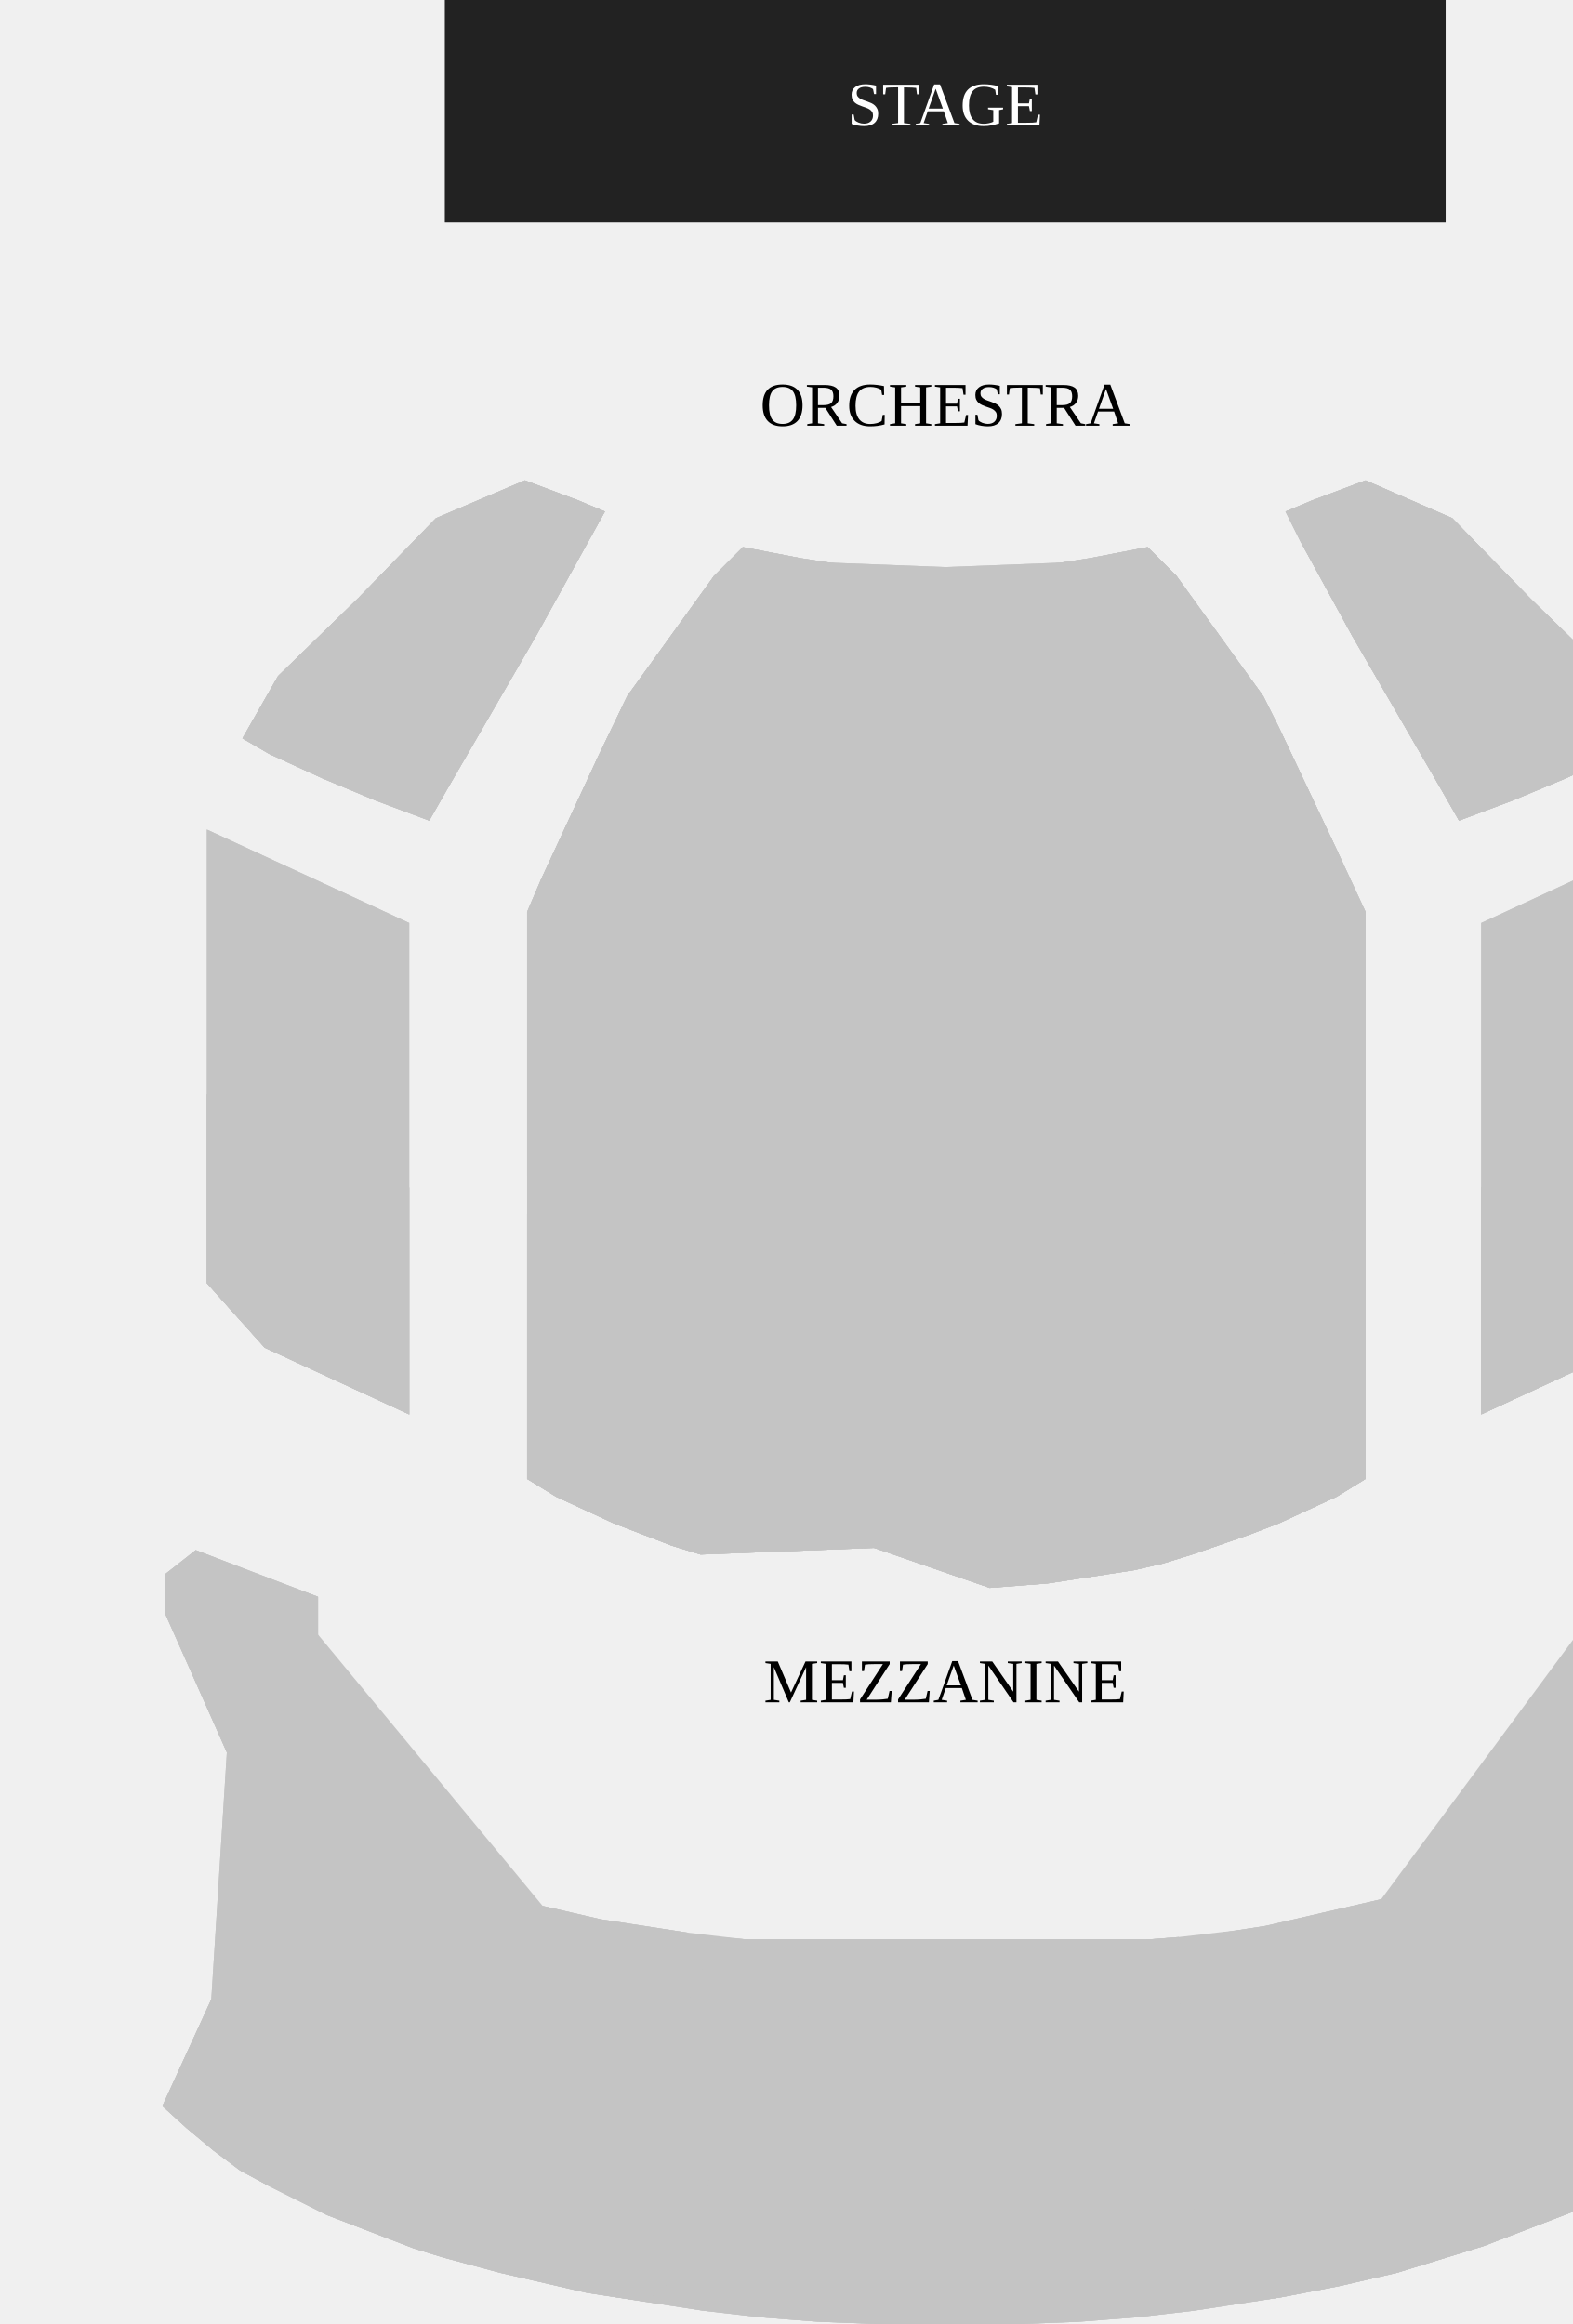
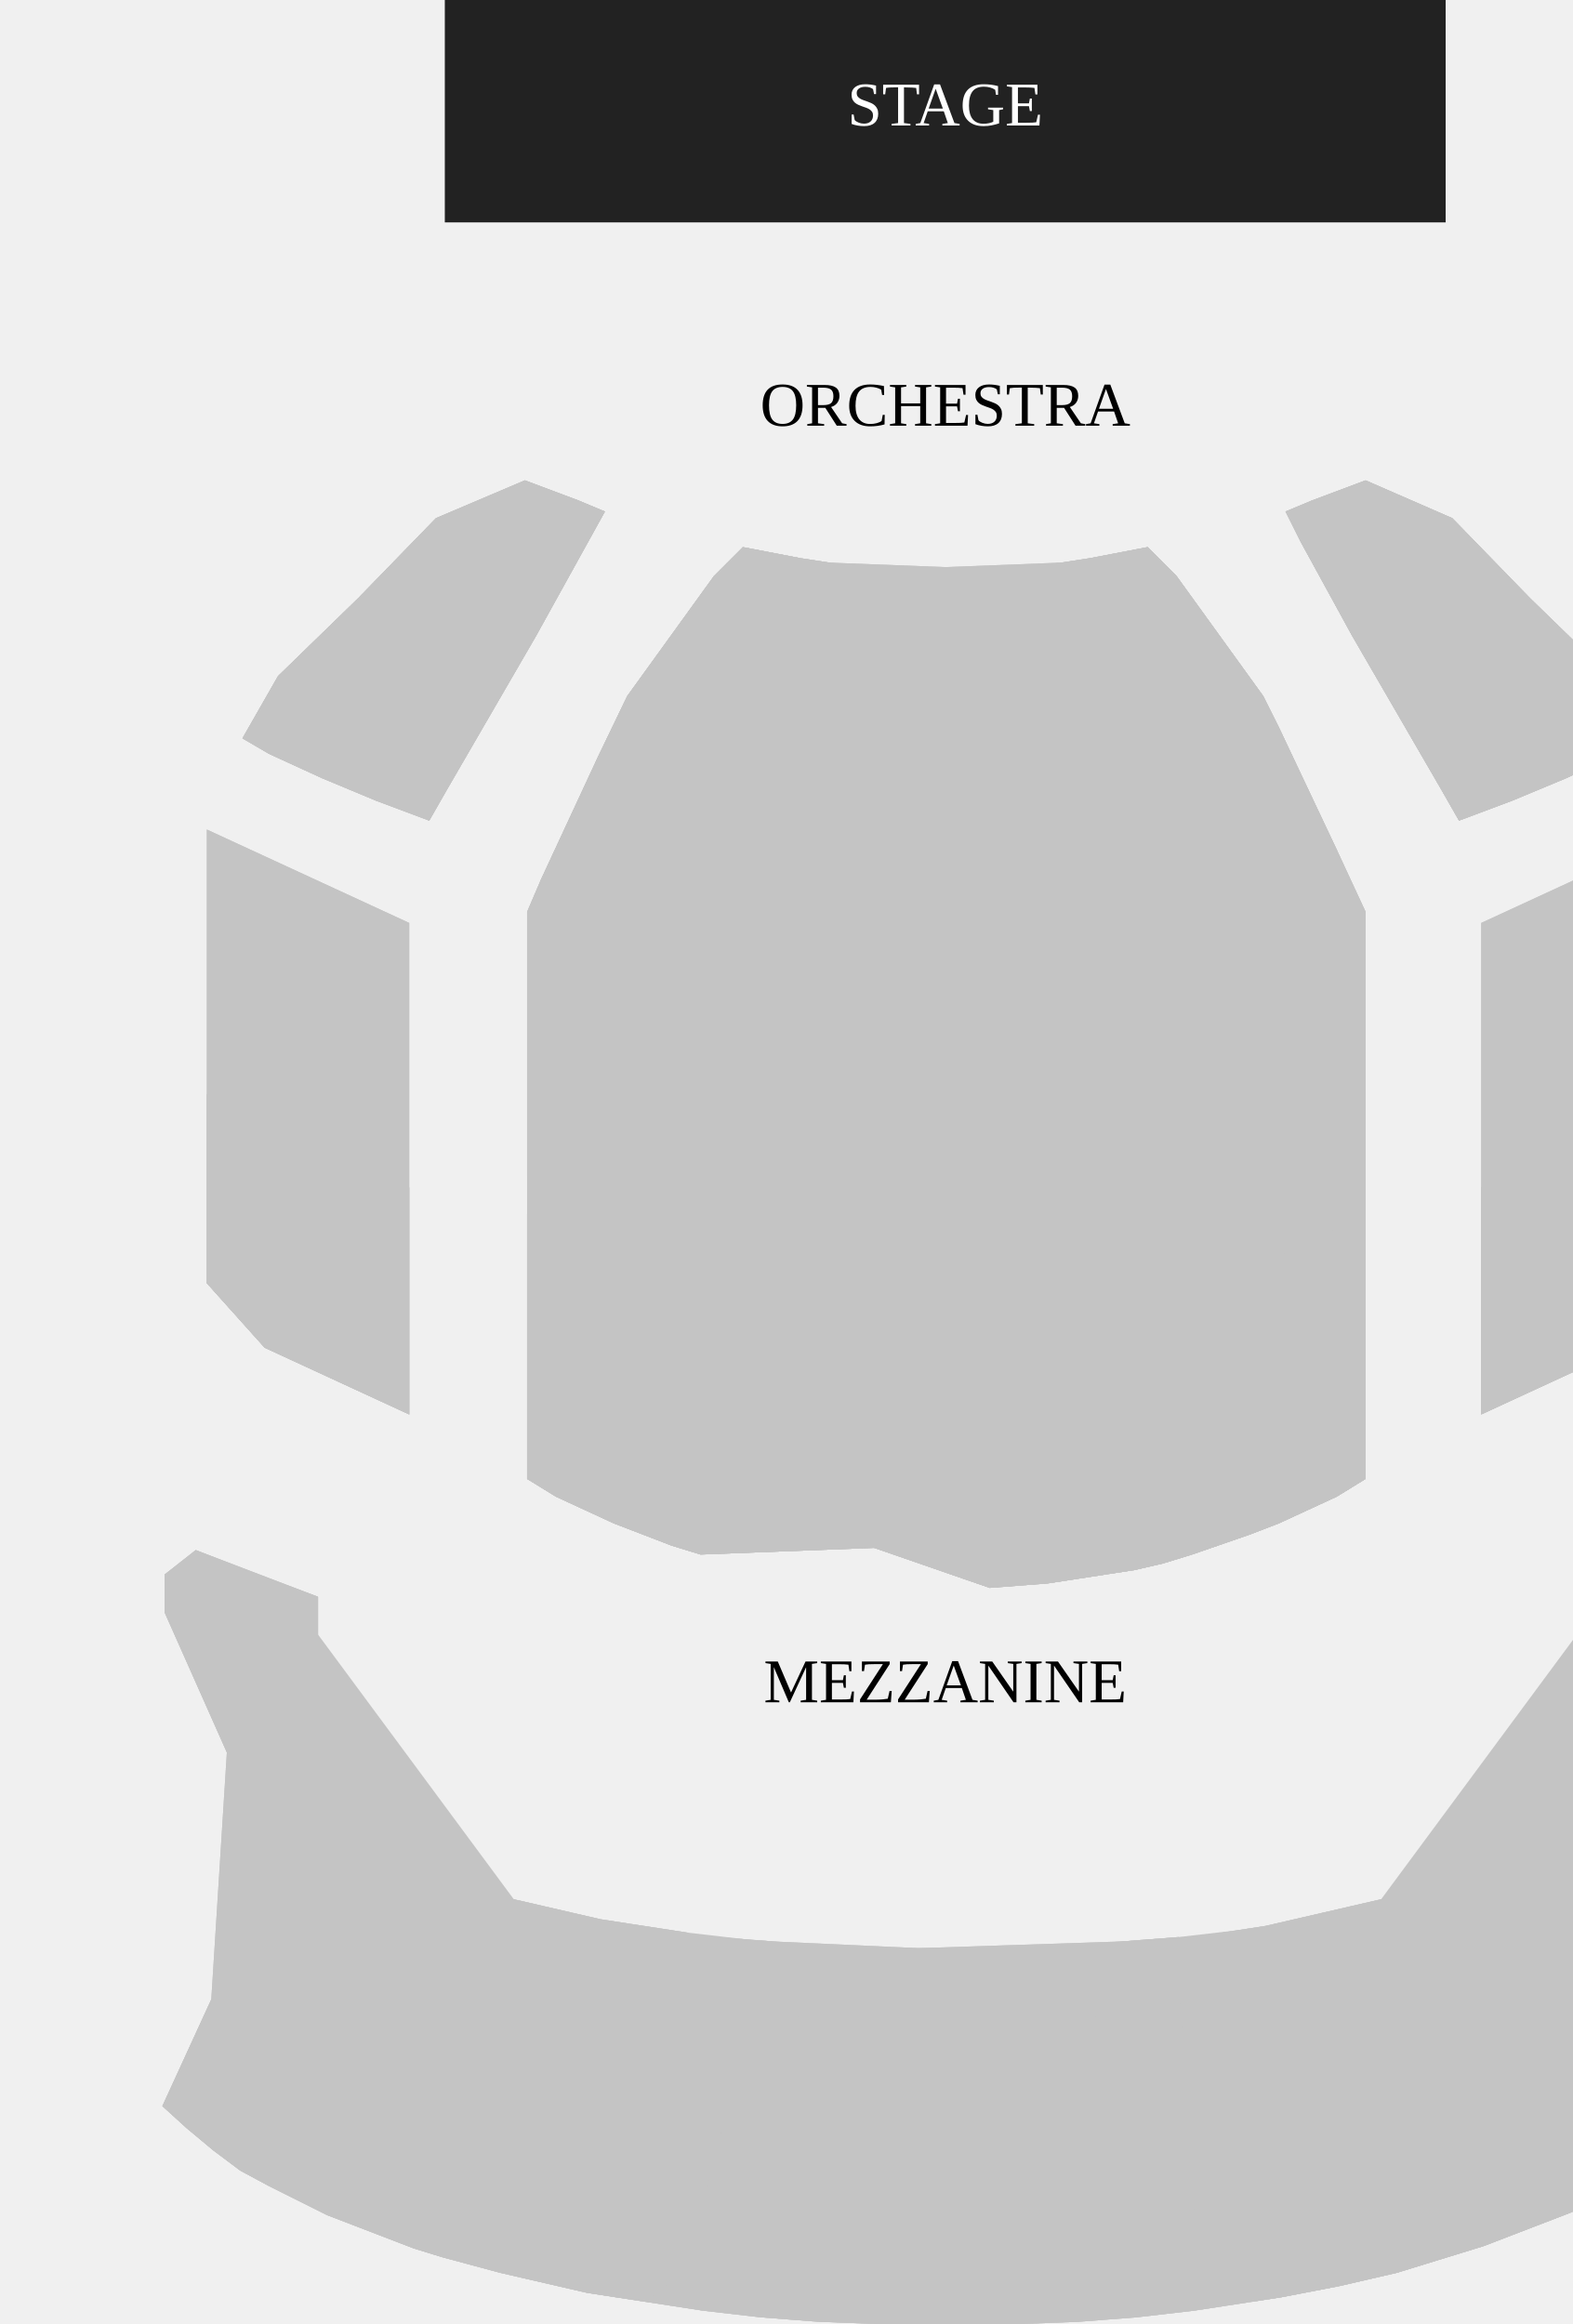
<svg xmlns="http://www.w3.org/2000/svg" viewbox="0 0 850.0 1101.884">
  <g id="stage">
    <rect x="200" y="0" width="450.0" height="100" fill="#222222" />
    <text font-size="28px" x="425.0" y="50.0" text-anchor="middle" fill="#ffffff" dominant-baseline="middle">STAGE</text>
  </g>
  <g transform="translate(0, 100)">
    <g class="primary-clusters">
      <text x="425.0" y="85" font-size="28px" text-anchor="middle" dominant-baseline="middle">ORCHESTRA</text>
      <text x="425.0" y="659.0" font-size="28px" text-anchor="middle" dominant-baseline="middle">MEZZANINE</text>
      <g class="grouped-orchestra cluster0">
        <polygon data-section="orchestra" data-priority="-1" class="n/a" points="93.0,358.0 93.0,375.0 93.0,392.0 93.0,409.0 93.0,426.0 93.0,443.0 93.0,460.0 93.0,477.0 119.0,506.0 132.0,512.0 145.0,518.0 158.0,524.0 171.0,530.0 184.0,536.0 184.0,519.0 184.0,502.0 184.0,485.0 184.0,468.0 184.0,451.0 184.0,434.0 184.0,417.0 184.0,400.0 184.0,383.0 184.0,366.0 184.0,349.0 184.0,332.0 184.0,315.0 171.0,309.0 158.0,303.0 145.0,297.0 132.0,291.0 119.0,285.0 106.0,279.0 93.0,273.0 93.0,290.0 93.0,307.0 93.0,324.0 93.0,341.0 93.0,358.0" style="fill:#C4C4C4;" />
      </g>
      <g class="grouped-orchestra cluster1">
        <polygon data-section="orchestra" data-priority="-1" class="n/a" points="117.0,218.0 109.0,232.0 121.0,239.0 145.0,250.0 157.0,255.0 169.0,260.0 193.0,269.0 201.0,255.0 241.0,186.0 272.0,130.0 260.0,125.0 236.0,116.0 196.0,133.0 161.0,169.0 125.0,204.0 117.0,218.0" style="fill:#C4C4C4;" />
      </g>
      <g class="grouped-orchestra cluster2">
        <polygon data-section="orchestra" data-priority="-1" class="n/a" points="237.0,344.0 237.0,361.0 237.0,378.0 237.0,395.0 237.0,412.0 237.0,429.0 237.0,446.0 237.0,463.0 237.0,480.0 237.0,497.0 237.0,514.0 237.0,531.0 237.0,548.0 237.0,565.0 250.0,573.0 263.0,579.0 276.0,585.0 289.0,590.0 302.0,595.0 315.0,599.0 393.0,596.0 445.0,614.0 458.0,613.0 471.0,612.0 484.0,610.0 497.0,608.0 510.0,606.0 523.0,603.0 536.0,599.0 562.0,590.0 575.0,585.0 588.0,579.0 601.0,573.0 614.0,565.0 614.0,548.0 614.0,531.0 614.0,514.0 614.0,497.0 614.0,480.0 614.0,463.0 614.0,446.0 614.0,429.0 614.0,412.0 614.0,395.0 614.0,378.0 614.0,361.0 614.0,344.0 614.0,327.0 614.0,310.0 601.0,282.0 575.0,227.0 568.0,213.0 529.0,159.0 516.0,146.0 490.0,151.0 477.0,153.0 399.0,156.0 373.0,153.0 360.0,151.0 334.0,146.0 321.0,159.0 282.0,213.0 269.0,240.0 243.0,296.0 237.0,310.0 237.0,327.0 237.0,344.0" style="fill:#C4C4C4;" />
      </g>
      <g class="grouped-orchestra cluster3">
        <polygon data-section="orchestra" data-priority="-1" class="n/a" points="666.0,383.0 666.0,400.0 666.0,417.0 666.0,434.0 666.0,451.0 666.0,468.0 666.0,485.0 666.0,502.0 666.0,519.0 666.0,536.0 679.0,530.0 692.0,524.0 705.0,518.0 718.0,512.0 731.0,506.0 757.0,477.0 757.0,460.0 757.0,443.0 757.0,426.0 757.0,409.0 757.0,392.0 757.0,375.0 757.0,358.0 757.0,341.0 757.0,324.0 757.0,307.0 757.0,290.0 757.0,273.0 744.0,279.0 731.0,285.0 718.0,291.0 705.0,297.0 692.0,303.0 679.0,309.0 666.0,315.0 666.0,332.0 666.0,349.0 666.0,366.0 666.0,383.0" style="fill:#C4C4C4;" />
      </g>
      <g class="grouped-orchestra cluster4">
        <polygon data-section="orchestra" data-priority="-1" class="n/a" points="578.0,130.0 585.0,144.0 608.0,186.0 648.0,255.0 656.0,269.0 680.0,260.0 692.0,255.0 704.0,250.0 728.0,239.0 740.0,232.0 732.0,218.0 724.0,204.0 688.0,169.0 653.0,133.0 614.0,116.0 590.0,125.0 578.0,130.0" style="fill:#C4C4C4;" />
      </g>
      <g class="grouped-mezzanine cluster0">
        <polygon data-section="mezzanine" data-priority="-1" class="n/a" points="102.0,688.0 95.0,799.0 73.0,847.0 84.0,857.0 96.0,867.0 108.0,876.0 121.0,883.0 147.0,896.0 160.0,901.0 173.0,906.0 186.0,911.0 199.0,915.0 225.0,922.0 238.0,925.0 251.0,928.0 264.0,931.0 277.0,933.0 290.0,935.0 303.0,937.0 316.0,939.0 342.0,942.0 355.0,943.0 368.0,944.0 394.0,945.0 407.0,945.0 420.0,945.0 433.0,945.0 446.0,945.0 459.0,945.0 485.0,944.0 498.0,943.0 511.0,942.0 537.0,939.0 550.0,937.0 563.0,935.0 576.0,933.0 602.0,928.0 615.0,925.0 628.0,922.0 641.0,918.0 654.0,914.0 667.0,910.0 680.0,905.0 693.0,900.0 706.0,895.0 719.0,889.0 732.0,882.0 745.0,875.0 757.0,866.0 780.0,847.0 758.0,798.0 750.0,688.0 778.0,625.0 778.0,608.0 764.0,597.0 736.0,608.0 709.0,618.0 709.0,635.0 709.0,652.0 647.0,747.0 634.0,751.0 621.0,754.0 608.0,757.0 595.0,760.0 582.0,763.0 569.0,766.0 556.0,768.0 530.0,771.0 517.0,772.0 504.0,773.0 491.0,774.0 478.0,775.0 452.0,776.0 413.0,776.0 400.0,776.0 374.0,775.0 361.0,774.0 348.0,773.0 335.0,772.0 309.0,769.0 296.0,767.0 283.0,765.0 270.0,763.0 257.0,760.0 244.0,757.0 231.0,754.0 218.0,751.0 205.0,747.0 143.0,652.0 143.0,635.0 143.0,618.0 116.0,608.0 88.0,597.0 74.0,608.0 74.0,625.0 102.0,688.0" style="fill:#C4C4C4;" />
      </g>
    </g>
    <g class="tour-sections">
      <g class="grouped-Orchestra">
        <polygon data-section="Orchestra" data-priority="0" class="52340" points="666.0,366.0 666.0,383.0 666.0,400.0 666.0,417.0 666.0,434.0 666.0,451.0 666.0,468.0 666.0,485.0 666.0,502.0 666.0,519.0 666.0,536.0 679.0,530.0 692.0,524.0 705.0,518.0 718.0,512.0 731.0,506.0 757.0,477.0 757.0,460.0 757.0,443.0 757.0,426.0 757.0,409.0 757.0,392.0 757.0,375.0 757.0,358.0 757.0,341.0 757.0,324.0 757.0,307.0 757.0,290.0 757.0,273.0 744.0,279.0 731.0,285.0 718.0,291.0 705.0,297.0 692.0,303.0 679.0,309.0 666.0,315.0 666.0,332.0 666.0,349.0 666.0,366.0" style="fill:#C4C4C4;" />
        <polygon data-section="Orchestra" data-priority="0" class="52340" points="93.0,375.0 93.0,392.0 93.0,409.0 93.0,426.0 93.0,443.0 93.0,460.0 93.0,477.0 119.0,506.0 132.0,512.0 145.0,518.0 158.0,524.0 171.0,530.0 184.0,536.0 184.0,519.0 184.0,502.0 184.0,485.0 184.0,468.0 184.0,451.0 184.0,434.0 184.0,417.0 184.0,400.0 184.0,383.0 184.0,366.0 184.0,349.0 184.0,332.0 184.0,315.0 171.0,309.0 158.0,303.0 145.0,297.0 132.0,291.0 119.0,285.0 106.0,279.0 93.0,273.0 93.0,290.0 93.0,307.0 93.0,324.0 93.0,341.0 93.0,358.0 93.0,375.0" style="fill:#C4C4C4;" />
        <polygon data-section="Orchestra" data-priority="0" class="52340" points="237.0,344.0 237.0,361.0 237.0,378.0 237.0,395.0 237.0,412.0 237.0,429.0 237.0,446.0 237.0,463.0 237.0,480.0 237.0,497.0 237.0,514.0 237.0,531.0 237.0,548.0 237.0,565.0 250.0,573.0 263.0,579.0 276.0,585.0 289.0,590.0 302.0,595.0 315.0,599.0 393.0,596.0 445.0,614.0 458.0,613.0 471.0,612.0 484.0,610.0 497.0,608.0 510.0,606.0 523.0,603.0 536.0,599.0 562.0,590.0 575.0,585.0 588.0,579.0 601.0,573.0 614.0,565.0 614.0,548.0 614.0,531.0 614.0,514.0 614.0,497.0 614.0,480.0 614.0,463.0 614.0,446.0 614.0,429.0 614.0,412.0 614.0,395.0 614.0,378.0 614.0,361.0 614.0,344.0 614.0,327.0 614.0,310.0 601.0,282.0 575.0,227.0 568.0,213.0 529.0,159.0 516.0,146.0 490.0,151.0 477.0,153.0 399.0,156.0 373.0,153.0 360.0,151.0 334.0,146.0 321.0,159.0 282.0,213.0 269.0,240.0 243.0,296.0 237.0,310.0 237.0,327.0 237.0,344.0" style="fill:#C4C4C4;" />
        <polygon data-section="Orchestra" data-priority="0" class="52340" points="117.0,218.0 109.0,232.0 121.0,239.0 145.0,250.0 157.0,255.0 169.0,260.0 193.0,269.0 201.0,255.0 241.0,186.0 272.0,130.0 260.0,125.0 236.0,116.0 196.0,133.0 161.0,169.0 125.0,204.0 117.0,218.0" style="fill:#C4C4C4;" />
        <polygon data-section="Orchestra" data-priority="0" class="52340" points="578.0,130.0 585.0,144.0 608.0,186.0 648.0,255.0 656.0,269.0 680.0,260.0 692.0,255.0 704.0,250.0 728.0,239.0 740.0,232.0 732.0,218.0 724.0,204.0 688.0,169.0 653.0,133.0 614.0,116.0 590.0,125.0 578.0,130.0" style="fill:#C4C4C4;" />
      </g>
      <g class="grouped-Last Row Mezzanine">
        <polygon data-section="Last Row Mezzanine" data-priority="1" class="52328" points="121.0,883.0 147.0,896.0 160.0,901.0 173.0,906.0 186.0,911.0 199.0,915.0 225.0,922.0 238.0,925.0 251.0,928.0 264.0,931.0 277.0,933.0 290.0,935.0 303.0,937.0 316.0,939.0 342.0,942.0 355.0,943.0 368.0,944.0 394.0,945.0 407.0,945.0 420.0,945.0 433.0,945.0 446.0,945.0 459.0,945.0 485.0,944.0 498.0,943.0 511.0,942.0 537.0,939.0 550.0,937.0 563.0,935.0 576.0,933.0 602.0,928.0 615.0,925.0 628.0,922.0 641.0,918.0 654.0,914.0 667.0,910.0 680.0,905.0 693.0,900.0 706.0,895.0 719.0,889.0 732.0,882.0 745.0,875.0 757.0,866.0 780.0,847.0 751.0,853.0 595.1,911.0 556.1,918.0 504.1,924.0 491.1,925.0 478.1,926.0 374.1,926.0 361.1,925.0 348.1,924.0 296.1,918.0 257.1,911.0 101.0,853.0 73.0,847.0 84.0,857.0 96.0,867.0 108.0,876.0 121.0,883.0" style="fill:#C4C4C4;" />
      </g>
      <g class="grouped-Rear Mezzanine">
        <polygon data-section="Rear Mezzanine" data-priority="1" class="52329" points="96.0,867.0 108.0,876.0 121.0,883.0 147.0,896.0 160.0,901.0 173.0,906.0 186.0,911.0 199.0,915.0 225.0,922.0 238.0,925.0 251.0,928.0 264.0,931.0 277.0,933.0 290.0,935.0 303.0,937.0 316.0,939.0 342.0,942.0 355.0,943.0 368.0,944.0 394.0,945.0 407.0,945.0 420.0,945.0 433.0,945.0 446.0,945.0 459.0,945.0 485.0,944.0 498.0,943.0 511.0,942.0 537.0,939.0 550.0,937.0 563.0,935.0 576.0,933.0 602.0,928.0 615.0,925.0 628.0,922.0 641.0,918.0 654.0,914.0 667.0,910.0 680.0,905.0 693.0,900.0 706.0,895.0 719.0,889.0 732.0,882.0 745.0,875.0 757.0,866.0 780.0,847.0 758.0,798.0 680.0,837.0 628.0,853.0 615.0,856.0 602.0,859.0 537.0,870.0 498.0,874.0 485.0,875.0 433.0,877.0 420.0,877.0 368.0,875.0 355.0,874.0 342.0,873.0 290.0,867.0 251.0,860.0 238.0,857.0 212.0,850.0 199.0,846.0 95.0,799.0 73.0,847.0 84.0,857.0 96.0,867.0" style="fill:#C4C4C4;" />
      </g>
      <g class="grouped-Mid Mezzanine">
-         <polygon data-section="Mid Mezzanine" data-priority="1" class="52330" points="270.0,847.0 283.0,849.0 296.0,851.0 309.0,853.0 322.0,855.0 335.0,856.0 348.0,857.0 361.0,858.0 374.0,859.0 387.0,860.0 400.0,861.0 413.0,861.0 426.0,861.0 439.0,861.0 452.0,861.0 465.0,860.0 589.0,862.0 628.0,853.0 654.0,846.0 680.0,837.0 706.0,827.0 732.0,814.0 725.0,750.0 608.0,789.0 491.0,807.0 452.0,809.0 361.0,807.0 309.0,801.0 296.0,799.0 244.0,790.0 127.0,750.0 121.0,815.0 147.0,827.0 270.0,847.0" style="fill:#C4C4C4;" />
+         <polygon data-section="Mid Mezzanine" data-priority="1" class="52330" points="257.0,844.0 270.0,847.0 283.0,849.0 296.0,851.0 309.0,853.0 322.0,855.0 335.0,856.0 348.0,857.0 361.0,858.0 374.0,859.0 387.0,860.0 400.0,861.0 413.0,861.0 426.0,861.0 439.0,861.0 452.0,861.0 465.0,860.0 589.0,862.0 654.0,846.0 680.0,837.0 706.0,827.0 712.0,807.0 725.0,750.0 608.0,789.0 491.0,807.0 452.0,809.0 361.0,807.0 309.0,801.0 296.0,799.0 244.0,790.0 127.0,750.0 121.0,815.0 244.0,841.0 257.0,844.0" style="fill:#C4C4C4;" />
      </g>
      <g class="grouped-Rear Orchestra">
        <polygon data-section="Rear Orchestra" data-priority="1" class="56790" points="666.0,485.0 666.0,502.0 666.0,519.0 666.0,536.0 679.0,530.0 692.0,524.0 705.0,518.0 718.0,512.0 731.0,506.0 757.0,477.0 757.0,460.0 757.0,443.0 757.0,426.0 757.0,409.0 757.0,392.0 744.0,398.0 731.0,404.0 718.0,410.0 705.0,416.0 692.0,422.0 679.0,428.0 666.0,434.0 666.0,451.0 666.0,468.0 666.0,485.0" style="fill:#C4C4C4;" />
        <polygon data-section="Rear Orchestra" data-priority="1" class="56790" points="237.0,548.0 237.0,565.0 250.0,573.0 263.0,579.0 276.0,585.0 289.0,590.0 302.0,595.0 315.0,599.0 393.0,596.0 445.0,614.0 458.0,613.0 471.0,612.0 484.0,610.0 497.0,608.0 510.0,606.0 523.0,603.0 536.0,599.0 562.0,590.0 575.0,585.0 588.0,579.0 601.0,573.0 614.0,565.0 614.0,548.0 614.0,531.0 614.0,514.0 614.0,497.0 614.0,480.0 614.0,463.0 614.0,446.0 562.0,471.0 484.0,491.0 458.0,494.0 393.0,494.0 367.0,491.0 289.0,471.0 237.0,446.0 237.0,463.0 237.0,480.0 237.0,497.0 237.0,514.0 237.0,531.0 237.0,548.0" style="fill:#C4C4C4;" />
        <polygon data-section="Rear Orchestra" data-priority="1" class="56790" points="93.0,460.0 93.0,477.0 119.0,506.0 132.0,512.0 145.0,518.0 158.0,524.0 171.0,530.0 184.0,536.0 184.0,519.0 184.0,502.0 184.0,485.0 184.0,468.0 184.0,451.0 184.0,434.0 171.0,428.0 158.0,422.0 145.0,416.0 132.0,410.0 119.0,404.0 106.0,398.0 93.0,392.0 93.0,409.0 93.0,426.0 93.0,443.0 93.0,460.0" style="fill:#C4C4C4;" />
      </g>
      <g class="grouped-Mezzanine Sides">
        <polygon data-section="Mezzanine Sides" data-priority="2" class="52333" points="95.0,799.0 73.0,847.0 84.0,857.0 96.0,867.0 108.0,876.0 121.0,883.0 147.0,896.0 160.0,901.0 173.0,906.0 186.0,911.0 199.0,915.0 225.0,922.0 238.0,925.0 251.0,928.0 264.0,931.0 277.0,933.0 290.0,935.0 309.1,920.0 329.0,839.0 309.0,769.0 296.0,767.0 283.0,765.0 270.0,763.0 257.0,760.0 244.0,757.0 231.0,754.0 218.0,751.0 205.0,747.0 143.0,669.0 143.0,652.0 143.0,635.0 143.0,618.0 88.0,597.0 74.0,608.0 74.0,625.0 102.0,688.0 95.0,799.0" style="fill:#C4C4C4;" />
        <polygon data-section="Mezzanine Sides" data-priority="2" class="52333" points="524.0,839.0 543.1,920.0 563.0,935.0 576.0,933.0 602.0,928.0 615.0,925.0 628.0,922.0 641.0,918.0 654.0,914.0 667.0,910.0 680.0,905.0 693.0,900.0 706.0,895.0 719.0,889.0 732.0,882.0 745.0,875.0 757.0,866.0 780.0,847.0 758.0,798.0 750.0,688.0 778.0,625.0 778.0,608.0 764.0,597.0 709.0,618.0 709.0,635.0 709.0,652.0 709.0,669.0 647.0,747.0 634.0,751.0 621.0,754.0 608.0,757.0 595.0,760.0 582.0,763.0 569.0,766.0 556.0,768.0 543.0,770.0 524.0,839.0" style="fill:#C4C4C4;" />
      </g>
      <g class="grouped-Front Mezzanine Center">
-         <polygon data-section="Front Mezzanine Center" data-priority="2" class="52338" points="309.0,801.0 387.0,793.0 530.0,822.0 530.0,787.0 530.0,771.0 517.0,772.0 335.0,772.0 322.0,771.0 309.0,801.0" style="fill:#C4C4C4;" />
+         <polygon data-section="Front Mezzanine Center" data-priority="2" class="52338" points="335.0,772.0 322.0,771.0 322.0,787.0 335.0,789.0 348.0,790.0 361.0,791.0 374.0,792.0 387.0,793.0 400.0,793.0 413.0,793.0 426.0,793.0 439.0,793.0 452.0,793.0 465.0,793.0 478.0,792.0 491.0,791.0 504.0,790.0 517.0,789.0 530.0,787.0 530.0,771.0 517.0,772.0 504.0,773.0 413.0,776.0 348.0,773.0 335.0,772.0" style="fill:#C4C4C4;" />
      </g>
      <g class="grouped-Premiums">
        <polygon data-section="Premiums" data-priority="2" class="56789" points="243.0,296.0 256.0,303.0 269.0,309.0 282.0,315.0 295.0,320.0 308.0,324.0 321.0,328.0 334.0,331.0 347.0,334.0 360.0,336.0 373.0,338.0 386.0,340.0 399.0,341.0 425.0,342.0 451.0,341.0 464.0,340.0 477.0,338.0 490.0,336.0 503.0,334.0 516.0,331.0 529.0,328.0 542.0,324.0 555.0,320.0 568.0,315.0 581.0,309.0 594.0,303.0 607.0,296.0 601.0,282.0 575.0,227.0 568.0,213.0 529.0,159.0 516.0,146.0 490.0,151.0 477.0,153.0 451.0,156.0 373.0,153.0 360.0,151.0 334.0,146.0 321.0,159.0 282.0,213.0 269.0,240.0 243.0,296.0" style="fill:#C4C4C4;" />
      </g>
      <g class="grouped-Mid Premiums">
        <polygon data-section="Mid Premiums" data-priority="2" class="58008" points="237.0,327.0 237.0,344.0 237.0,361.0 237.0,378.0 237.0,395.0 237.0,412.0 237.0,429.0 250.0,437.0 263.0,443.0 276.0,449.0 289.0,454.0 302.0,459.0 315.0,463.0 328.0,467.0 341.0,470.0 354.0,472.0 367.0,474.0 380.0,476.0 393.0,477.0 406.0,478.0 419.0,479.0 432.0,479.0 445.0,478.0 458.0,477.0 471.0,476.0 484.0,474.0 497.0,472.0 510.0,470.0 523.0,467.0 536.0,463.0 549.0,459.0 562.0,454.0 575.0,449.0 588.0,443.0 601.0,437.0 614.0,429.0 614.0,412.0 614.0,395.0 614.0,378.0 614.0,361.0 614.0,344.0 614.0,327.0 614.0,310.0 601.0,282.0 575.0,227.0 568.0,213.0 529.0,159.0 516.0,146.0 490.0,151.0 477.0,153.0 451.0,156.0 373.0,153.0 360.0,151.0 334.0,146.0 321.0,159.0 282.0,213.0 269.0,240.0 243.0,296.0 237.0,310.0 237.0,327.0" style="fill:#C4C4C4;" />
      </g>
      <g class="grouped-Rear Orchestra Sides">
        <polygon data-section="Rear Orchestra Sides" data-priority="3" class="52332" points="666.0,468.0 666.0,485.0 666.0,502.0 666.0,519.0 666.0,536.0 679.0,530.0 692.0,524.0 705.0,518.0 718.0,512.0 731.0,506.0 757.0,477.0 757.0,460.0 757.0,443.0 757.0,426.0 757.0,409.0 757.0,392.0 744.0,398.0 731.0,404.0 718.0,410.0 705.0,416.0 692.0,422.0 679.0,428.0 666.0,434.0 666.0,451.0 666.0,468.0" style="fill:#C4C4C4;" />
        <polygon data-section="Rear Orchestra Sides" data-priority="3" class="52332" points="93.0,392.0 93.0,409.0 93.0,426.0 93.0,443.0 93.0,460.0 93.0,477.0 119.0,506.0 132.0,512.0 145.0,518.0 158.0,524.0 171.0,530.0 184.0,536.0 184.0,519.0 184.0,502.0 184.0,485.0 184.0,468.0 184.0,451.0 184.0,434.0 171.0,428.0 158.0,422.0 145.0,416.0 132.0,410.0 119.0,404.0 106.0,398.0 93.0,392.0" style="fill:#C4C4C4;" />
      </g>
      <g class="grouped-Front Mezzanine Sides">
-         <polygon data-section="Front Mezzanine Sides" data-priority="3" class="52334" points="74.0,625.0 102.0,688.0 127.0,733.0 140.0,740.0 153.0,746.0 166.0,751.0 309.0,801.0 309.0,786.0 309.0,769.0 296.0,767.0 283.0,765.0 270.0,763.0 257.0,760.0 244.0,757.0 143.0,635.0 143.0,618.0 88.0,597.0 74.0,608.0 74.0,625.0" style="fill:#C4C4C4;" />
+         <polygon data-section="Front Mezzanine Sides" data-priority="3" class="52334" points="74.0,625.0 102.0,688.0 127.0,733.0 140.0,740.0 153.0,746.0 166.0,751.0 192.0,760.0 205.0,764.0 218.0,768.0 231.0,771.0 244.0,774.0 257.0,777.0 283.0,782.0 296.0,784.0 309.0,786.0 309.0,769.0 296.0,767.0 283.0,765.0 270.0,763.0 257.0,760.0 244.0,757.0 231.0,754.0 143.0,635.0 143.0,618.0 88.0,597.0 74.0,608.0 74.0,625.0" style="fill:#C4C4C4;" />
        <polygon data-section="Front Mezzanine Sides" data-priority="3" class="52334" points="709.0,635.0 621.0,754.0 608.0,757.0 595.0,760.0 582.0,763.0 569.0,766.0 556.0,768.0 543.0,770.0 543.0,786.0 556.0,784.0 569.0,782.0 595.0,777.0 608.0,774.0 621.0,771.0 634.0,768.0 647.0,764.0 660.0,760.0 673.0,756.0 686.0,751.0 699.0,746.0 712.0,740.0 725.0,734.0 750.0,688.0 778.0,625.0 778.0,608.0 764.0,597.0 709.0,618.0 709.0,635.0" style="fill:#C4C4C4;" />
      </g>
      <g class="grouped-Orchestra Front Sides/Rear Orchestra Center">
        <polygon data-section="Orchestra Front Sides/Rear Orchestra Center" data-priority="3" class="52348" points="578.0,130.0 585.0,144.0 608.0,186.0 648.0,255.0 656.0,269.0 680.0,260.0 692.0,255.0 704.0,250.0 728.0,239.0 740.0,232.0 732.0,218.0 724.0,204.0 688.0,169.0 653.0,133.0 614.0,116.0 590.0,125.0 578.0,130.0" style="fill:#C4C4C4;" />
        <polygon data-section="Orchestra Front Sides/Rear Orchestra Center" data-priority="3" class="52348" points="121.0,239.0 145.0,250.0 157.0,255.0 169.0,260.0 193.0,269.0 201.0,255.0 241.0,186.0 272.0,130.0 260.0,125.0 236.0,116.0 196.0,133.0 161.0,169.0 125.0,204.0 117.0,218.0 109.0,232.0 121.0,239.0" style="fill:#C4C4C4;" />
        <polygon data-section="Orchestra Front Sides/Rear Orchestra Center" data-priority="3" class="52348" points="237.0,548.0 237.0,565.0 250.0,573.0 263.0,579.0 276.0,585.0 289.0,590.0 302.0,595.0 315.0,599.0 393.0,596.0 445.0,614.0 458.0,613.0 471.0,612.0 484.0,610.0 497.0,608.0 510.0,606.0 523.0,603.0 536.0,599.0 562.0,590.0 575.0,585.0 588.0,579.0 601.0,573.0 614.0,565.0 614.0,548.0 614.0,531.0 614.0,514.0 614.0,497.0 614.0,480.0 614.0,463.0 614.0,446.0 562.0,471.0 484.0,491.0 458.0,494.0 393.0,494.0 367.0,491.0 289.0,471.0 237.0,446.0 237.0,463.0 237.0,480.0 237.0,497.0 237.0,514.0 237.0,531.0 237.0,548.0" style="fill:#C4C4C4;" />
      </g>
      <g class="grouped-Rear Side Orchestra">
        <polygon data-section="Rear Side Orchestra" data-priority="3" class="56775" points="666.0,468.0 666.0,485.0 666.0,502.0 666.0,519.0 666.0,536.0 679.0,530.0 692.0,524.0 705.0,518.0 718.0,512.0 731.0,506.0 757.0,477.0 757.0,460.0 757.0,443.0 757.0,426.0 757.0,409.0 757.0,392.0 744.0,398.0 731.0,404.0 718.0,410.0 705.0,416.0 692.0,422.0 679.0,428.0 666.0,434.0 666.0,451.0 666.0,468.0" style="fill:#C4C4C4;" />
        <polygon data-section="Rear Side Orchestra" data-priority="3" class="56775" points="93.0,392.0 93.0,409.0 93.0,426.0 93.0,443.0 93.0,460.0 93.0,477.0 119.0,506.0 132.0,512.0 145.0,518.0 158.0,524.0 171.0,530.0 184.0,536.0 184.0,519.0 184.0,502.0 184.0,485.0 184.0,468.0 184.0,451.0 184.0,434.0 171.0,428.0 158.0,422.0 145.0,416.0 132.0,410.0 119.0,404.0 106.0,398.0 93.0,392.0" style="fill:#C4C4C4;" />
      </g>
      <g class="grouped-Orchestra Front Sides/Rear Orchestra Center/Front Mezzanine Center">
        <polygon data-section="Orchestra Front Sides/Rear Orchestra Center/Front Mezzanine Center" data-priority="3" class="62213" points="578.0,130.0 585.0,144.0 608.0,186.0 648.0,255.0 656.0,269.0 680.0,260.0 692.0,255.0 704.0,250.0 728.0,239.0 740.0,232.0 732.0,218.0 724.0,204.0 688.0,169.0 653.0,133.0 614.0,116.0 590.0,125.0 578.0,130.0" style="fill:#C4C4C4;" />
        <polygon data-section="Orchestra Front Sides/Rear Orchestra Center/Front Mezzanine Center" data-priority="3" class="62213" points="121.0,239.0 145.0,250.0 157.0,255.0 169.0,260.0 193.0,269.0 201.0,255.0 241.0,186.0 272.0,130.0 260.0,125.0 236.0,116.0 196.0,133.0 161.0,169.0 125.0,204.0 117.0,218.0 109.0,232.0 121.0,239.0" style="fill:#C4C4C4;" />
        <polygon data-section="Orchestra Front Sides/Rear Orchestra Center/Front Mezzanine Center" data-priority="3" class="62213" points="237.0,548.0 237.0,565.0 250.0,573.0 263.0,579.0 276.0,585.0 289.0,590.0 302.0,595.0 315.0,599.0 393.0,596.0 445.0,614.0 458.0,613.0 471.0,612.0 484.0,610.0 497.0,608.0 510.0,606.0 523.0,603.0 536.0,599.0 562.0,590.0 575.0,585.0 588.0,579.0 601.0,573.0 614.0,565.0 614.0,548.0 614.0,531.0 614.0,514.0 614.0,497.0 614.0,480.0 614.0,463.0 614.0,446.0 562.0,471.0 484.0,491.0 458.0,494.0 393.0,494.0 367.0,491.0 289.0,471.0 237.0,446.0 237.0,463.0 237.0,480.0 237.0,497.0 237.0,514.0 237.0,531.0 237.0,548.0" style="fill:#C4C4C4;" />
-         <polygon data-section="Orchestra Front Sides/Rear Orchestra Center/Front Mezzanine Center" data-priority="3" class="62213" points="309.0,801.0 387.0,793.0 530.0,822.0 530.0,787.0 530.0,771.0 517.0,772.0 335.0,772.0 322.0,771.0 309.0,801.0" style="fill:#C4C4C4;" />
+         <polygon data-section="Orchestra Front Sides/Rear Orchestra Center/Front Mezzanine Center" data-priority="3" class="62213" points="335.0,772.0 322.0,771.0 322.0,787.0 335.0,789.0 348.0,790.0 361.0,791.0 374.0,792.0 387.0,793.0 400.0,793.0 413.0,793.0 426.0,793.0 439.0,793.0 452.0,793.0 465.0,793.0 478.0,792.0 491.0,791.0 504.0,790.0 517.0,789.0 530.0,787.0 530.0,771.0 517.0,772.0 504.0,773.0 413.0,776.0 348.0,773.0 335.0,772.0" style="fill:#C4C4C4;" />
      </g>
    </g>
  </g>
</svg>
